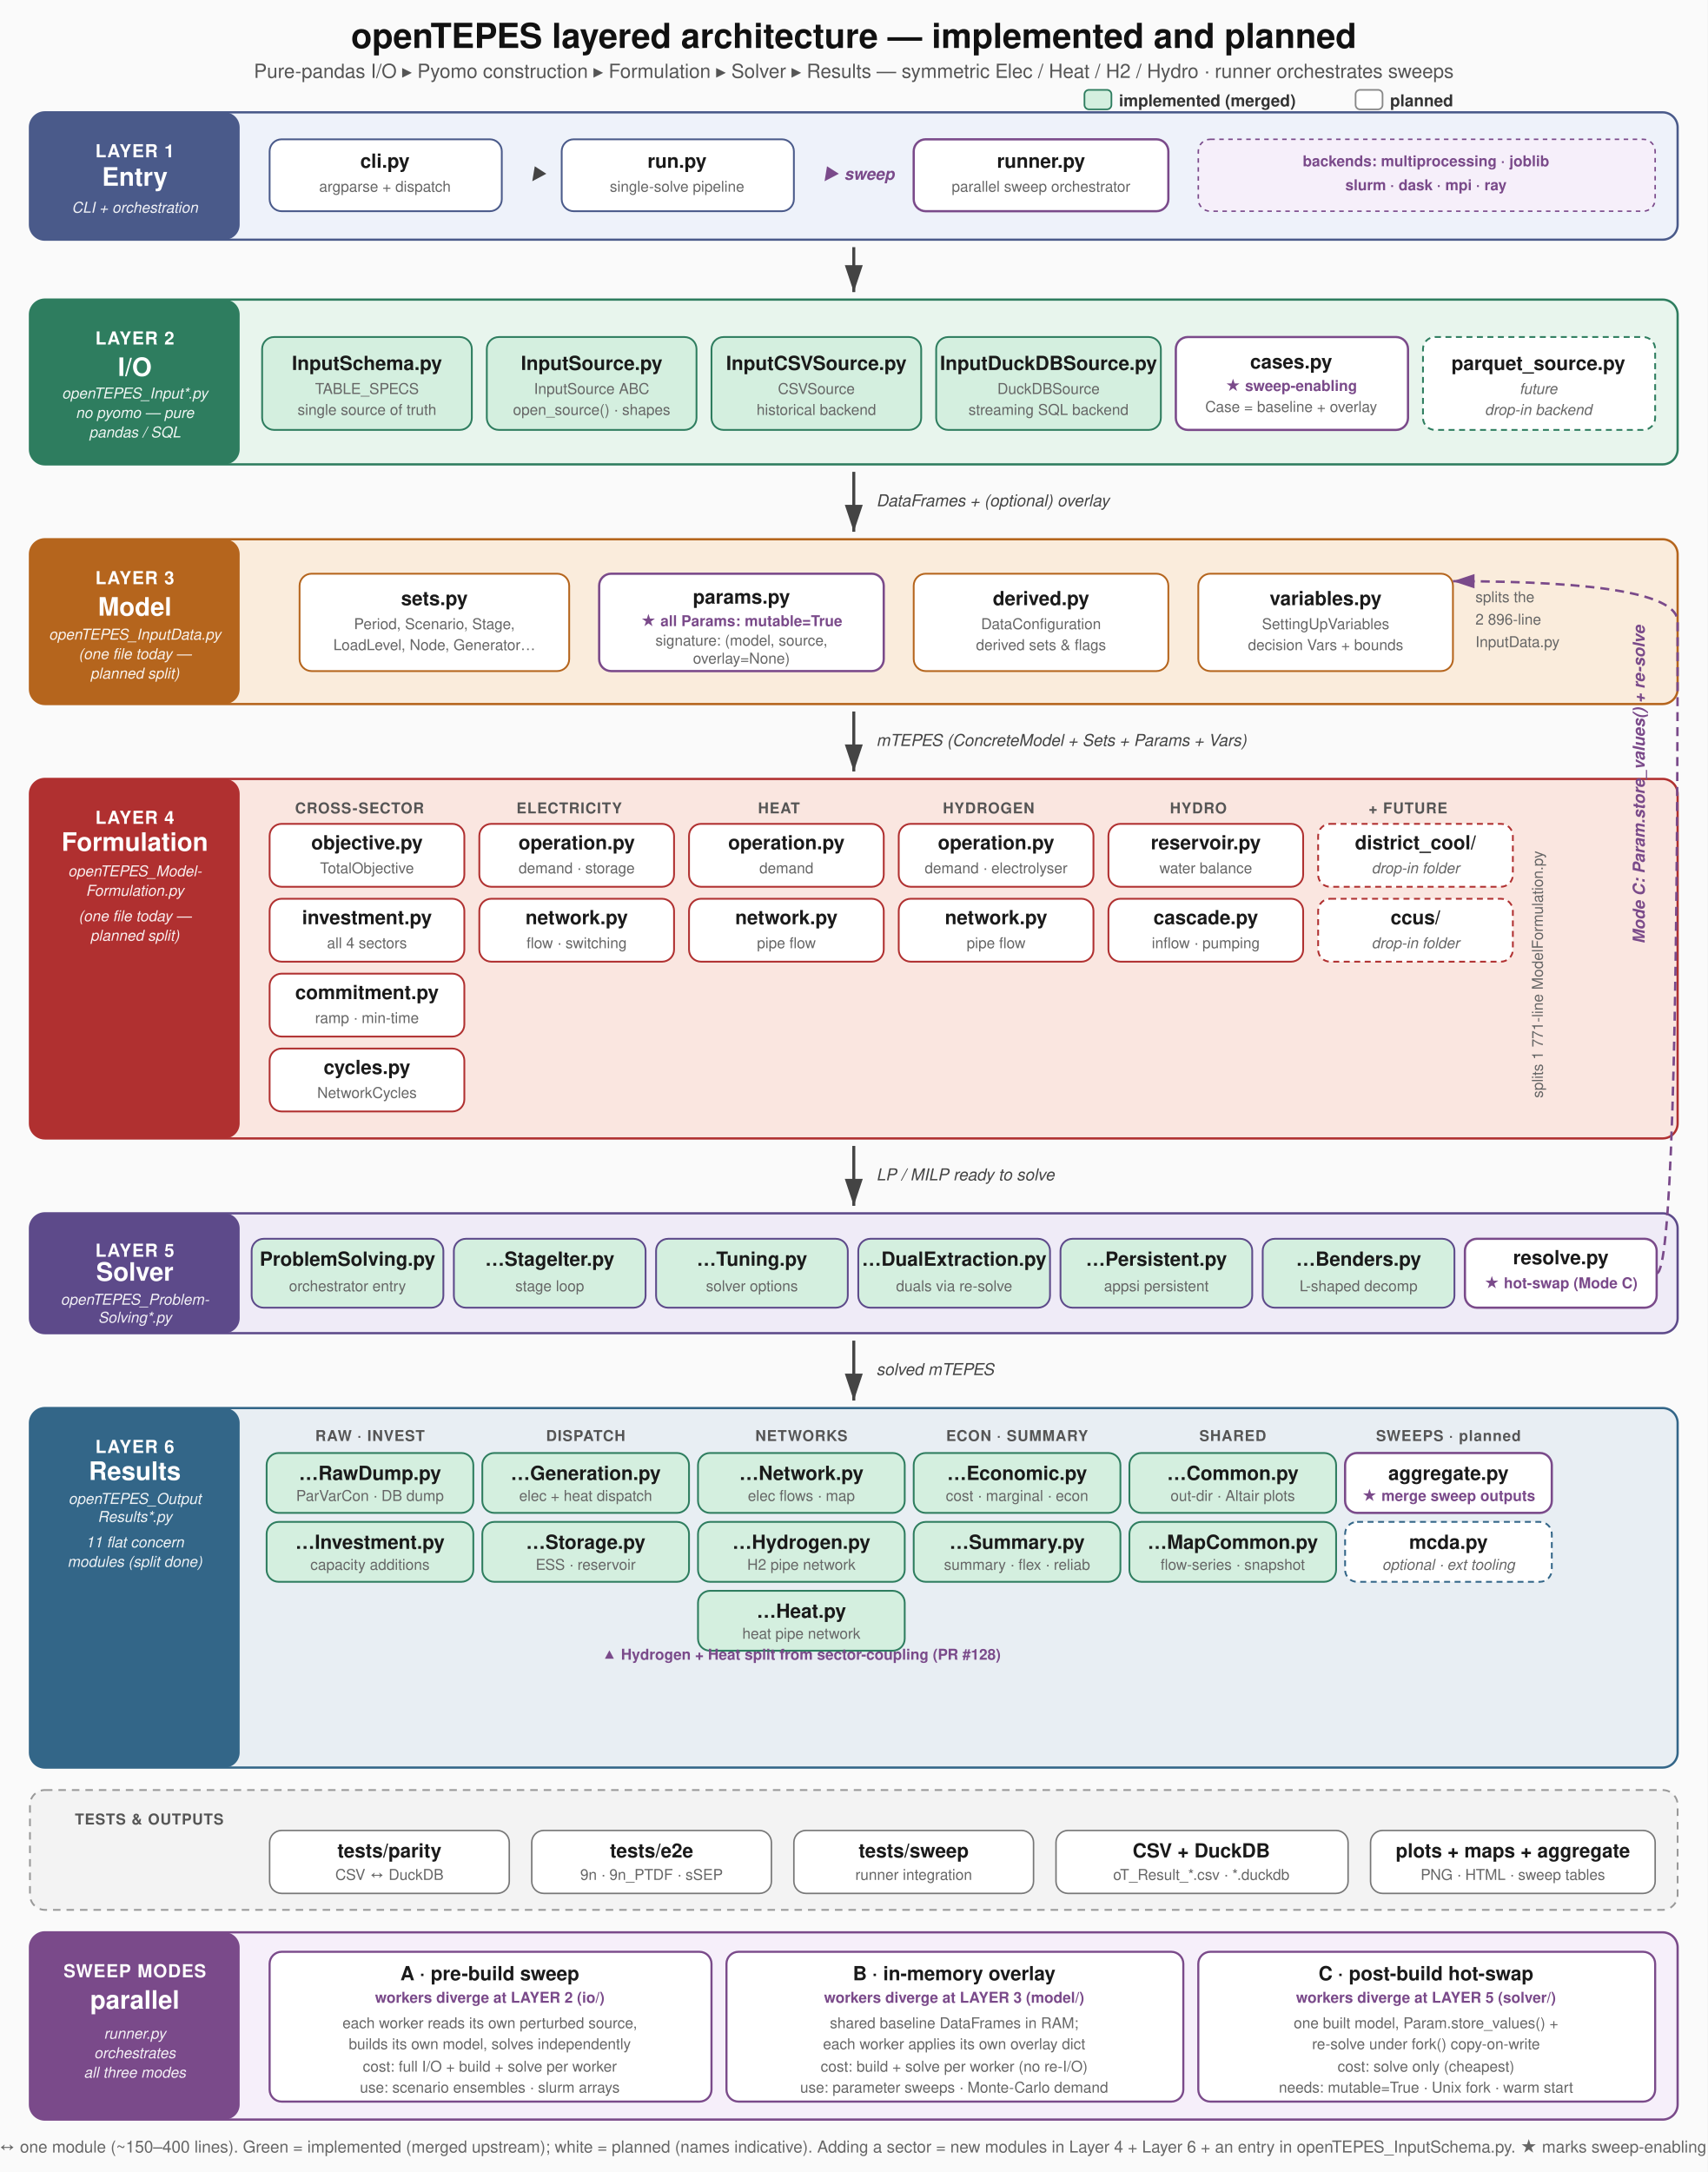
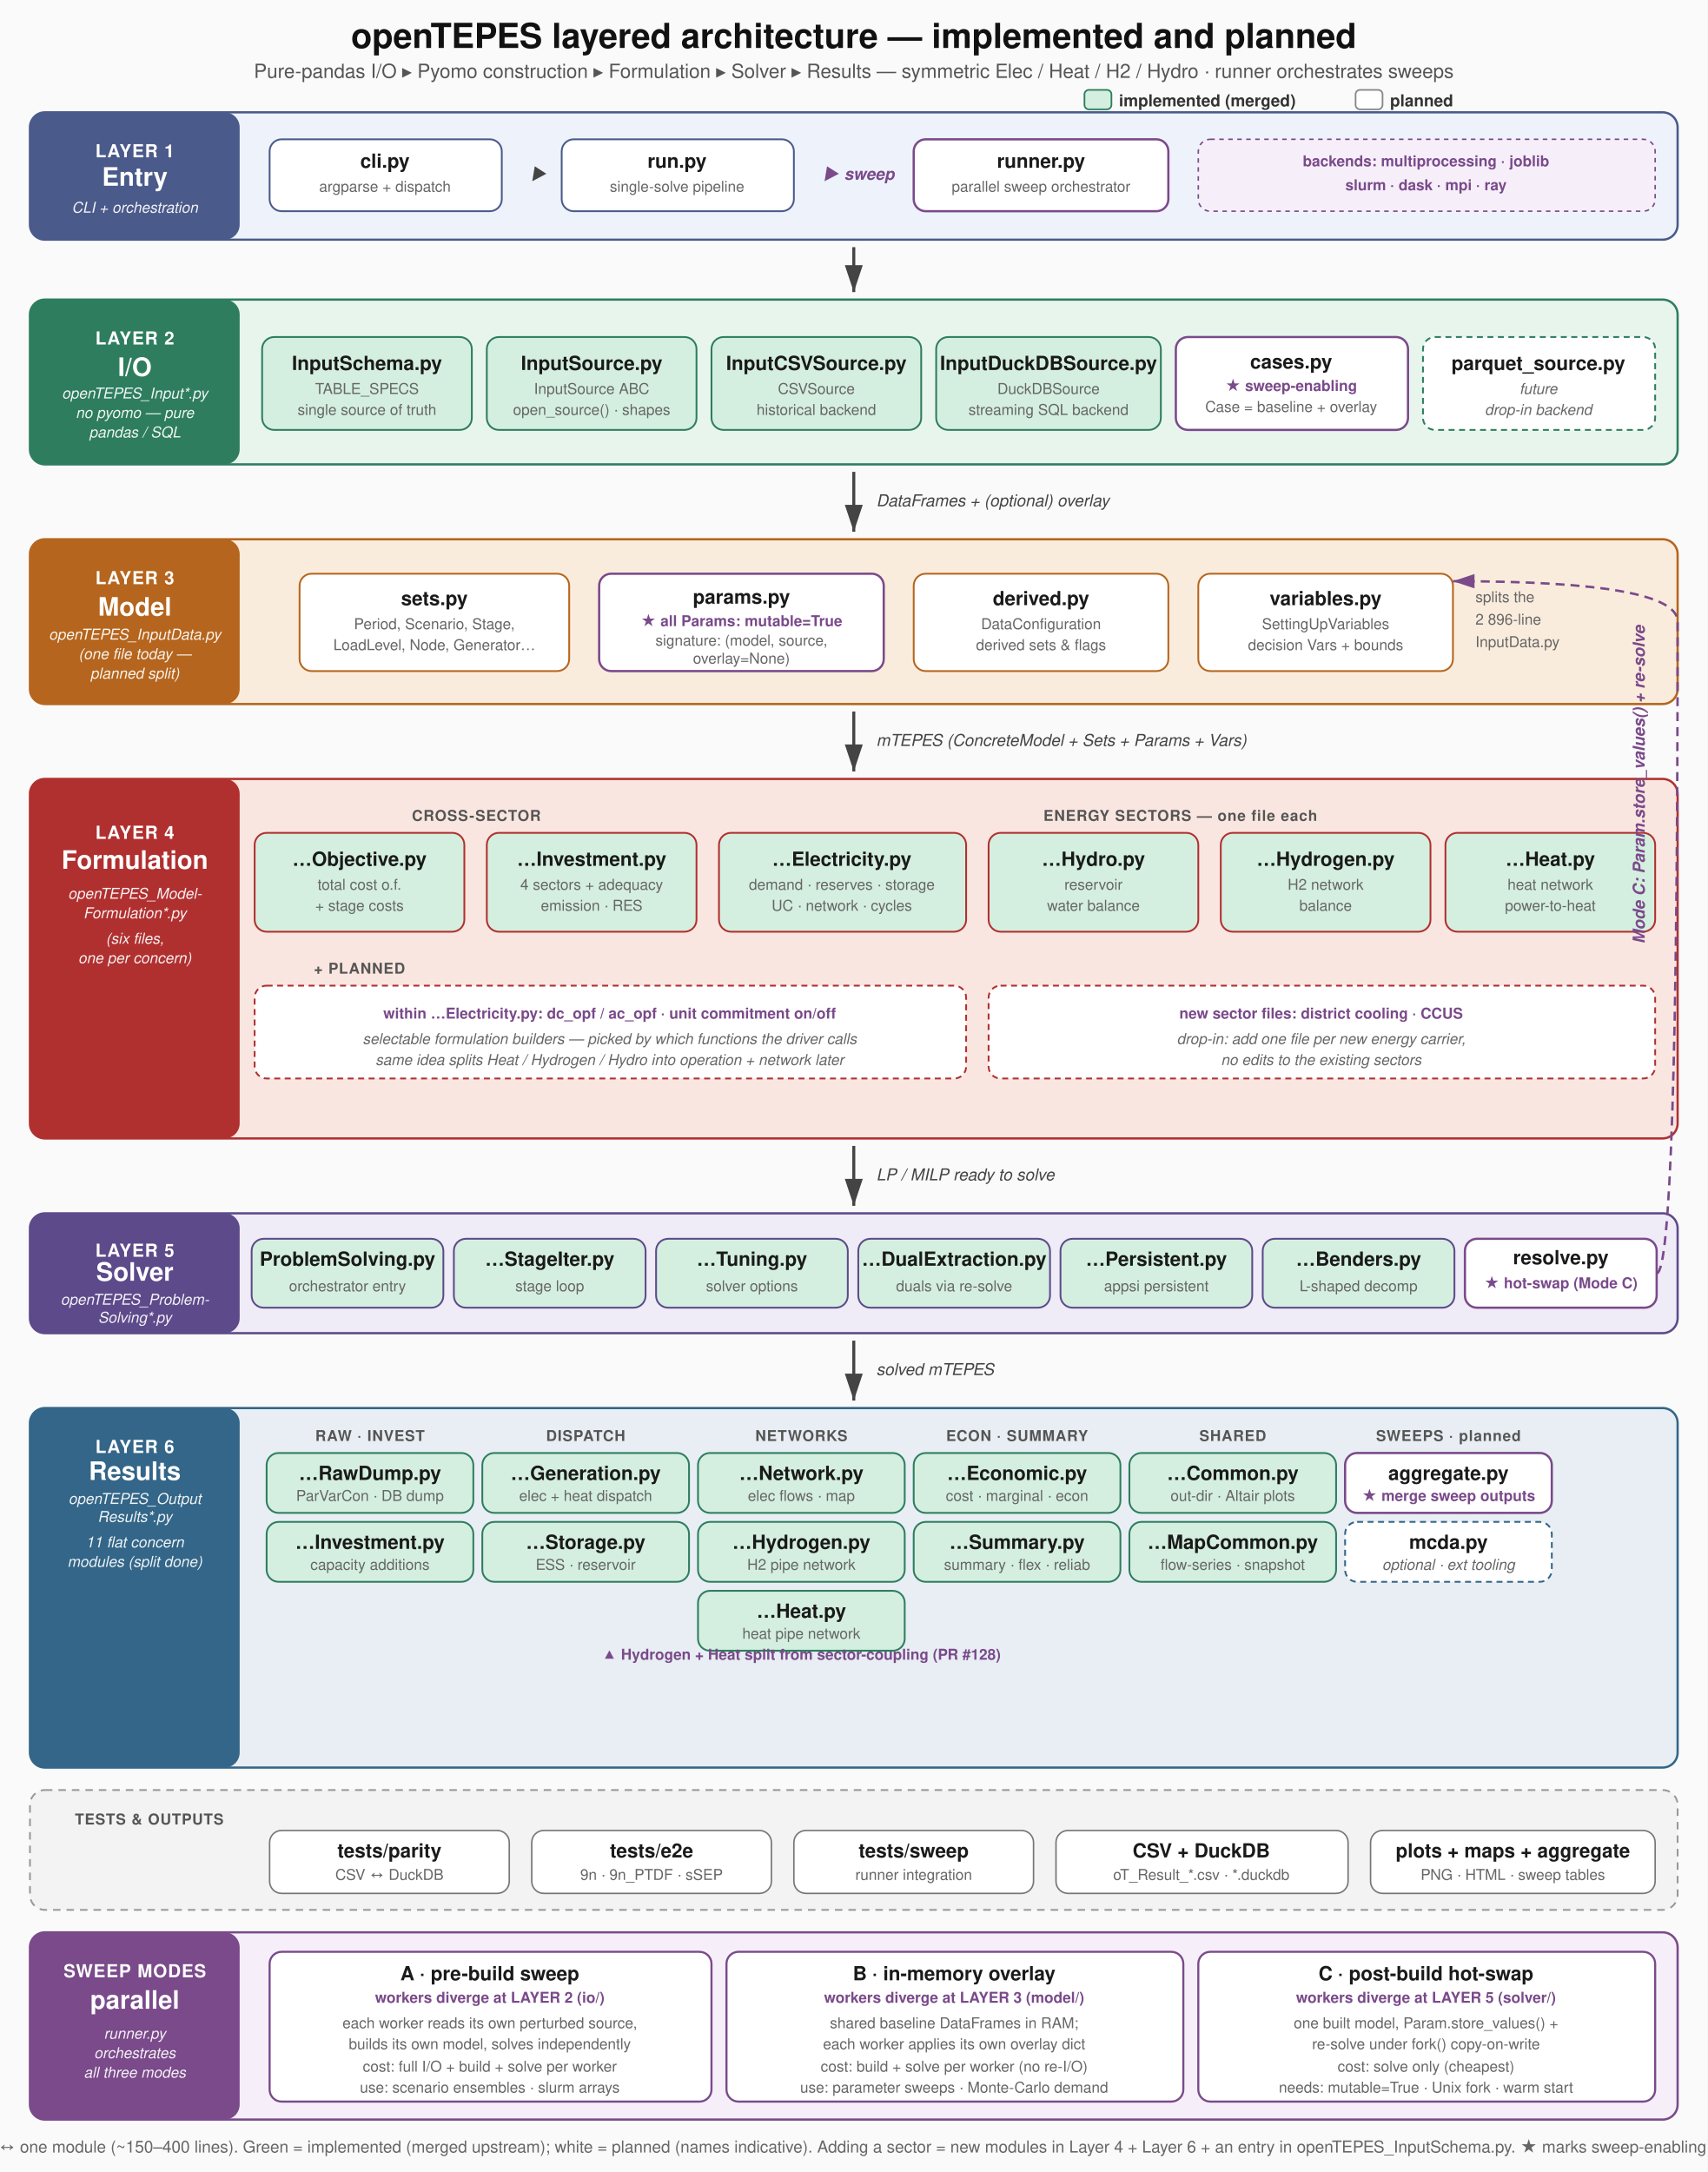
<svg xmlns="http://www.w3.org/2000/svg" viewBox="0 0 1140 1450" font-family="-apple-system,BlinkMacSystemFont,'Segoe UI',Helvetica,Arial,sans-serif">
  <defs>
    <marker id="arrow" markerWidth="10" markerHeight="10" refX="9" refY="3" orient="auto" markerUnits="strokeWidth">
      <path d="M0,0 L0,6 L9,3 z" fill="#444" />
    </marker>
    <marker id="arrowP" markerWidth="10" markerHeight="10" refX="9" refY="3" orient="auto" markerUnits="strokeWidth">
      <path d="M0,0 L0,6 L9,3 z" fill="#7a4a8a" />
    </marker>
    <style>
      .title       { font-size: 23px; font-weight: 800; fill: #111; }
      .subtitle    { font-size: 13px; fill: #555; }
      .layer-tag   { font-size: 12px; font-weight: 700; fill: #fff; letter-spacing: 0.5px; }
      .layer-name  { font-size: 17px; font-weight: 800; fill: #fff; }
      .layer-note  { font-size: 10px; fill: #fff; opacity: 0.92; font-style: italic; }
      .mod         { font-size: 13px; font-weight: 700; fill: #1a1a1a; }
      .mod-sub     { font-size: 10px; fill: #666; }
      .mod-flag    { font-size: 10px; font-weight: 700; fill: #7a4a8a; }
      .sector-tag  { font-size: 10px; font-weight: 700; fill: #555; letter-spacing: 0.5px; }
      .arrow-lbl   { font-size: 11px; fill: #444; font-style: italic; }
      .arrow-lblP  { font-size: 11px; fill: #7a4a8a; font-style: italic; font-weight: 700; }
      .footer      { font-size: 11px; fill: #666; }
      .legend      { font-size: 11px; font-weight: 700; fill: #333; }
    </style>
  </defs>
  <rect width="1140" height="1450" fill="#fafafa" />
  <text x="570" y="32" text-anchor="middle" class="title">openTEPES layered architecture — implemented and planned</text>
  <text x="570" y="52" text-anchor="middle" class="subtitle">Pure-pandas I/O  ▸  Pyomo construction  ▸  Formulation  ▸  Solver  ▸  Results — symmetric Elec / Heat / H2 / Hydro · runner orchestrates sweeps</text>
  <rect x="724" y="60" width="18" height="13" rx="3" fill="#d4efdf" stroke="#2e7d5f" stroke-width="1.1" />
  <text x="747" y="71" class="legend">implemented (merged)</text>
  <rect x="905" y="60" width="18" height="13" rx="3" fill="#fff" stroke="#888" stroke-width="1.1" />
  <text x="928" y="71" class="legend">planned</text>
  <g>
    <rect x="20" y="75" width="1100" height="85" rx="10" fill="#eef2fa" stroke="#4a5a8a" stroke-width="1.5" />
    <rect x="20" y="75" width="140" height="85" rx="10" fill="#4a5a8a" />
    <text x="90" y="105" text-anchor="middle" class="layer-tag">LAYER 1</text>
    <text x="90" y="124" text-anchor="middle" class="layer-name">Entry</text>
    <text x="90" y="142" text-anchor="middle" class="layer-note">CLI + orchestration</text>
    <rect x="180" y="93" width="155" height="48" rx="8" fill="#fff" stroke="#4a5a8a" stroke-width="1.2" />
    <text x="257" y="112" text-anchor="middle" class="mod">cli.py</text>
    <text x="257" y="128" text-anchor="middle" class="mod-sub">argparse + dispatch</text>
    <text x="355" y="120" class="arrow-lbl">▶</text>
    <rect x="375" y="93" width="155" height="48" rx="8" fill="#fff" stroke="#4a5a8a" stroke-width="1.2" />
    <text x="452" y="112" text-anchor="middle" class="mod">run.py</text>
    <text x="452" y="128" text-anchor="middle" class="mod-sub">single-solve pipeline</text>
    <text x="550" y="120" class="arrow-lblP">▶ sweep</text>
    <rect x="610" y="93" width="170" height="48" rx="8" fill="#fff" stroke="#7a4a8a" stroke-width="1.5" />
    <text x="695" y="112" text-anchor="middle" class="mod">runner.py</text>
    <text x="695" y="128" text-anchor="middle" class="mod-sub">parallel sweep orchestrator</text>
    <rect x="800" y="93" width="305" height="48" rx="8" fill="#f6effa" stroke="#7a4a8a" stroke-width="1.0" stroke-dasharray="3 3" />
    <text x="952" y="111" text-anchor="middle" class="mod-flag">backends: multiprocessing · joblib</text>
    <text x="952" y="127" text-anchor="middle" class="mod-flag">slurm · dask · mpi · ray</text>
  </g>
  <line x1="570" y1="165" x2="570" y2="195" stroke="#444" stroke-width="2" marker-end="url(#arrow)" />
  <g>
    <rect x="20" y="200" width="1100" height="110" rx="10" fill="#e8f5ed" stroke="#2e7d5f" stroke-width="1.5" />
    <rect x="20" y="200" width="140" height="110" rx="10" fill="#2e7d5f" />
    <text x="90" y="230" text-anchor="middle" class="layer-tag">LAYER 2</text>
    <text x="90" y="251" text-anchor="middle" class="layer-name">I/O</text>
    <text x="90" y="266" text-anchor="middle" class="layer-note">openTEPES_Input*.py</text>
    <text x="90" y="279" text-anchor="middle" class="layer-note">no pyomo — pure</text>
    <text x="90" y="292" text-anchor="middle" class="layer-note">pandas / SQL</text>
    <rect x="175" y="225" width="140" height="62" rx="8" fill="#d4efdf" stroke="#2e7d5f" stroke-width="1.2" />
    <text x="245" y="247" text-anchor="middle" class="mod">InputSchema.py</text>
    <text x="245" y="263" text-anchor="middle" class="mod-sub">TABLE_SPECS</text>
    <text x="245" y="277" text-anchor="middle" class="mod-sub">single source of truth</text>
    <rect x="325" y="225" width="140" height="62" rx="8" fill="#d4efdf" stroke="#2e7d5f" stroke-width="1.2" />
    <text x="395" y="247" text-anchor="middle" class="mod">InputSource.py</text>
    <text x="395" y="263" text-anchor="middle" class="mod-sub">InputSource ABC</text>
    <text x="395" y="277" text-anchor="middle" class="mod-sub">open_source() · shapes</text>
    <rect x="475" y="225" width="140" height="62" rx="8" fill="#d4efdf" stroke="#2e7d5f" stroke-width="1.2" />
    <text x="545" y="247" text-anchor="middle" class="mod">InputCSVSource.py</text>
    <text x="545" y="263" text-anchor="middle" class="mod-sub">CSVSource</text>
    <text x="545" y="277" text-anchor="middle" class="mod-sub">historical backend</text>
    <rect x="625" y="225" width="150" height="62" rx="8" fill="#d4efdf" stroke="#2e7d5f" stroke-width="1.2" />
    <text x="700" y="247" text-anchor="middle" class="mod">InputDuckDBSource.py</text>
    <text x="700" y="263" text-anchor="middle" class="mod-sub">DuckDBSource</text>
    <text x="700" y="277" text-anchor="middle" class="mod-sub">streaming SQL backend</text>
    <rect x="785" y="225" width="155" height="62" rx="8" fill="#fff" stroke="#7a4a8a" stroke-width="1.5" />
    <text x="862" y="246" text-anchor="middle" class="mod">cases.py</text>
    <text x="862" y="261" text-anchor="middle" class="mod-flag">★ sweep-enabling</text>
    <text x="862" y="275" text-anchor="middle" class="mod-sub">Case = baseline + overlay</text>
    <rect x="950" y="225" width="155" height="62" rx="8" fill="#fff" stroke="#2e7d5f" stroke-width="1.2" stroke-dasharray="4 3" />
    <text x="1027" y="247" text-anchor="middle" class="mod">parquet_source.py</text>
    <text x="1027" y="263" text-anchor="middle" class="mod-sub" font-style="italic">future</text>
    <text x="1027" y="277" text-anchor="middle" class="mod-sub" font-style="italic">drop-in backend</text>
  </g>
  <line x1="570" y1="315" x2="570" y2="355" stroke="#444" stroke-width="2" marker-end="url(#arrow)" />
  <text x="585" y="338" class="arrow-lbl">DataFrames + (optional) overlay</text>
  <g>
    <rect x="20" y="360" width="1100" height="110" rx="10" fill="#faecdc" stroke="#b5651d" stroke-width="1.5" />
    <rect x="20" y="360" width="140" height="110" rx="10" fill="#b5651d" />
    <text x="90" y="390" text-anchor="middle" class="layer-tag">LAYER 3</text>
    <text x="90" y="411" text-anchor="middle" class="layer-name">Model</text>
    <text x="90" y="427" text-anchor="middle" class="layer-note">openTEPES_InputData.py</text>
    <text x="90" y="440" text-anchor="middle" class="layer-note">(one file today —</text>
    <text x="90" y="453" text-anchor="middle" class="layer-note">planned split)</text>
    <rect x="200" y="383" width="180" height="65" rx="8" fill="#fff" stroke="#b5651d" stroke-width="1.2" />
    <text x="290" y="404" text-anchor="middle" class="mod">sets.py</text>
    <text x="290" y="420" text-anchor="middle" class="mod-sub">Period, Scenario, Stage,</text>
    <text x="290" y="434" text-anchor="middle" class="mod-sub">LoadLevel, Node, Generator…</text>
    <rect x="400" y="383" width="190" height="65" rx="8" fill="#fff" stroke="#7a4a8a" stroke-width="1.5" />
    <text x="495" y="403" text-anchor="middle" class="mod">params.py</text>
    <text x="495" y="418" text-anchor="middle" class="mod-flag">★ all Params: mutable=True</text>
    <text x="495" y="431" text-anchor="middle" class="mod-sub">signature: (model, source,</text>
    <text x="495" y="443" text-anchor="middle" class="mod-sub">overlay=None)</text>
    <rect x="610" y="383" width="170" height="65" rx="8" fill="#fff" stroke="#b5651d" stroke-width="1.2" />
    <text x="695" y="404" text-anchor="middle" class="mod">derived.py</text>
    <text x="695" y="420" text-anchor="middle" class="mod-sub">DataConfiguration</text>
    <text x="695" y="434" text-anchor="middle" class="mod-sub">derived sets &amp; flags</text>
    <rect x="800" y="383" width="170" height="65" rx="8" fill="#fff" stroke="#b5651d" stroke-width="1.2" />
    <text x="885" y="404" text-anchor="middle" class="mod">variables.py</text>
    <text x="885" y="420" text-anchor="middle" class="mod-sub">SettingUpVariables</text>
    <text x="885" y="434" text-anchor="middle" class="mod-sub">decision Vars + bounds</text>
    <text x="985" y="402" class="mod-sub">splits the</text>
    <text x="985" y="417" class="mod-sub">2 896-line</text>
    <text x="985" y="432" class="mod-sub">InputData.py</text>
  </g>
  <line x1="570" y1="475" x2="570" y2="515" stroke="#444" stroke-width="2" marker-end="url(#arrow)" />
  <text x="585" y="498" class="arrow-lbl">mTEPES (ConcreteModel + Sets + Params + Vars)</text>
  <g>
    <rect x="20" y="520" width="1100" height="240" rx="10" fill="#fae6e0" stroke="#b03030" stroke-width="1.5" />
    <rect x="20" y="520" width="140" height="240" rx="10" fill="#b03030" />
-     <text x="90" y="550" text-anchor="middle" class="layer-tag">LAYER 4</text>
-     <text x="90" y="568" text-anchor="middle" class="layer-name">Formulation</text>
-     <text x="90" y="585" text-anchor="middle" class="layer-note">openTEPES_Model-</text>
-     <text x="90" y="598" text-anchor="middle" class="layer-note">Formulation.py</text>
-     <text x="90" y="615" text-anchor="middle" class="layer-note">(one file today —</text>
-     <text x="90" y="628" text-anchor="middle" class="layer-note">planned split)</text>
-     <text x="240" y="543" text-anchor="middle" class="sector-tag">CROSS-SECTOR</text>
-     <rect x="180" y="550" width="130" height="42" rx="8" fill="#fff" stroke="#b03030" stroke-width="1.2" />
-     <text x="245" y="567" text-anchor="middle" class="mod">objective.py</text>
-     <text x="245" y="583" text-anchor="middle" class="mod-sub">TotalObjective</text>
-     <rect x="180" y="600" width="130" height="42" rx="8" fill="#fff" stroke="#b03030" stroke-width="1.2" />
-     <text x="245" y="617" text-anchor="middle" class="mod">investment.py</text>
-     <text x="245" y="633" text-anchor="middle" class="mod-sub">all 4 sectors</text>
-     <rect x="180" y="650" width="130" height="42" rx="8" fill="#fff" stroke="#b03030" stroke-width="1.2" />
-     <text x="245" y="667" text-anchor="middle" class="mod">commitment.py</text>
-     <text x="245" y="683" text-anchor="middle" class="mod-sub">ramp · min-time</text>
-     <rect x="180" y="700" width="130" height="42" rx="8" fill="#fff" stroke="#b03030" stroke-width="1.2" />
-     <text x="245" y="717" text-anchor="middle" class="mod">cycles.py</text>
-     <text x="245" y="733" text-anchor="middle" class="mod-sub">NetworkCycles</text>
-     <text x="380" y="543" text-anchor="middle" class="sector-tag">ELECTRICITY</text>
-     <rect x="320" y="550" width="130" height="42" rx="8" fill="#fff" stroke="#b03030" stroke-width="1.2" />
-     <text x="385" y="567" text-anchor="middle" class="mod">operation.py</text>
-     <text x="385" y="583" text-anchor="middle" class="mod-sub">demand · storage</text>
-     <rect x="320" y="600" width="130" height="42" rx="8" fill="#fff" stroke="#b03030" stroke-width="1.2" />
-     <text x="385" y="617" text-anchor="middle" class="mod">network.py</text>
-     <text x="385" y="633" text-anchor="middle" class="mod-sub">flow · switching</text>
-     <text x="520" y="543" text-anchor="middle" class="sector-tag">HEAT</text>
-     <rect x="460" y="550" width="130" height="42" rx="8" fill="#fff" stroke="#b03030" stroke-width="1.2" />
-     <text x="525" y="567" text-anchor="middle" class="mod">operation.py</text>
-     <text x="525" y="583" text-anchor="middle" class="mod-sub">demand</text>
-     <rect x="460" y="600" width="130" height="42" rx="8" fill="#fff" stroke="#b03030" stroke-width="1.2" />
-     <text x="525" y="617" text-anchor="middle" class="mod">network.py</text>
-     <text x="525" y="633" text-anchor="middle" class="mod-sub">pipe flow</text>
-     <text x="660" y="543" text-anchor="middle" class="sector-tag">HYDROGEN</text>
-     <rect x="600" y="550" width="130" height="42" rx="8" fill="#fff" stroke="#b03030" stroke-width="1.2" />
-     <text x="665" y="567" text-anchor="middle" class="mod">operation.py</text>
-     <text x="665" y="583" text-anchor="middle" class="mod-sub">demand · electrolyser</text>
-     <rect x="600" y="600" width="130" height="42" rx="8" fill="#fff" stroke="#b03030" stroke-width="1.2" />
-     <text x="665" y="617" text-anchor="middle" class="mod">network.py</text>
-     <text x="665" y="633" text-anchor="middle" class="mod-sub">pipe flow</text>
-     <text x="800" y="543" text-anchor="middle" class="sector-tag">HYDRO</text>
-     <rect x="740" y="550" width="130" height="42" rx="8" fill="#fff" stroke="#b03030" stroke-width="1.2" />
-     <text x="805" y="567" text-anchor="middle" class="mod">reservoir.py</text>
-     <text x="805" y="583" text-anchor="middle" class="mod-sub">water balance</text>
-     <rect x="740" y="600" width="130" height="42" rx="8" fill="#fff" stroke="#b03030" stroke-width="1.2" />
-     <text x="805" y="617" text-anchor="middle" class="mod">cascade.py</text>
-     <text x="805" y="633" text-anchor="middle" class="mod-sub">inflow · pumping</text>
-     <text x="940" y="543" text-anchor="middle" class="sector-tag">+ FUTURE</text>
-     <rect x="880" y="550" width="130" height="42" rx="8" fill="#fff" stroke="#b03030" stroke-width="1.2" stroke-dasharray="4 3" />
-     <text x="945" y="567" text-anchor="middle" class="mod">district_cool/</text>
-     <text x="945" y="583" text-anchor="middle" class="mod-sub" font-style="italic">drop-in folder</text>
-     <rect x="880" y="600" width="130" height="42" rx="8" fill="#fff" stroke="#b03030" stroke-width="1.2" stroke-dasharray="4 3" />
-     <text x="945" y="617" text-anchor="middle" class="mod">ccus/</text>
-     <text x="945" y="633" text-anchor="middle" class="mod-sub" font-style="italic">drop-in folder</text>
-     <text x="1030" y="568" text-anchor="end" class="mod-sub" transform="rotate(-90, 1030, 568)">
-       splits 1 771-line ModelFormulation.py
-     </text>
+     <text x="90" y="560" text-anchor="middle" class="layer-tag">LAYER 4</text>
+     <text x="90" y="580" text-anchor="middle" class="layer-name">Formulation</text>
+     <text x="90" y="600" text-anchor="middle" class="layer-note">openTEPES_Model-</text>
+     <text x="90" y="613" text-anchor="middle" class="layer-note">Formulation*.py</text>
+     <text x="90" y="630" text-anchor="middle" class="layer-note">(six files,</text>
+     <text x="90" y="643" text-anchor="middle" class="layer-note">one per concern)</text>
+     <text x="318" y="548" text-anchor="middle" class="sector-tag">CROSS-SECTOR</text>
+     <rect x="170" y="556" width="140" height="66" rx="8" fill="#d4efdf" stroke="#b03030" stroke-width="1.2" />
+     <text x="240" y="578" text-anchor="middle" class="mod">…Objective.py</text>
+     <text x="240" y="594" text-anchor="middle" class="mod-sub">total cost o.f.</text>
+     <text x="240" y="608" text-anchor="middle" class="mod-sub">+ stage costs</text>
+     <rect x="325" y="556" width="140" height="66" rx="8" fill="#d4efdf" stroke="#b03030" stroke-width="1.2" />
+     <text x="395" y="578" text-anchor="middle" class="mod">…Investment.py</text>
+     <text x="395" y="594" text-anchor="middle" class="mod-sub">4 sectors + adequacy</text>
+     <text x="395" y="608" text-anchor="middle" class="mod-sub">emission · RES</text>
+     <text x="788" y="548" text-anchor="middle" class="sector-tag">ENERGY SECTORS  —  one file each</text>
+     <rect x="480" y="556" width="165" height="66" rx="8" fill="#d4efdf" stroke="#b03030" stroke-width="1.2" />
+     <text x="562" y="578" text-anchor="middle" class="mod">…Electricity.py</text>
+     <text x="562" y="594" text-anchor="middle" class="mod-sub">demand · reserves · storage</text>
+     <text x="562" y="608" text-anchor="middle" class="mod-sub">UC · network · cycles</text>
+     <rect x="660" y="556" width="140" height="66" rx="8" fill="#d4efdf" stroke="#b03030" stroke-width="1.2" />
+     <text x="730" y="578" text-anchor="middle" class="mod">…Hydro.py</text>
+     <text x="730" y="594" text-anchor="middle" class="mod-sub">reservoir</text>
+     <text x="730" y="608" text-anchor="middle" class="mod-sub">water balance</text>
+     <rect x="815" y="556" width="140" height="66" rx="8" fill="#d4efdf" stroke="#b03030" stroke-width="1.2" />
+     <text x="885" y="578" text-anchor="middle" class="mod">…Hydrogen.py</text>
+     <text x="885" y="594" text-anchor="middle" class="mod-sub">H2 network</text>
+     <text x="885" y="608" text-anchor="middle" class="mod-sub">balance</text>
+     <rect x="965" y="556" width="140" height="66" rx="8" fill="#d4efdf" stroke="#b03030" stroke-width="1.2" />
+     <text x="1035" y="578" text-anchor="middle" class="mod">…Heat.py</text>
+     <text x="1035" y="594" text-anchor="middle" class="mod-sub">heat network</text>
+     <text x="1035" y="608" text-anchor="middle" class="mod-sub">power-to-heat</text>
+     <text x="240" y="650" text-anchor="middle" class="sector-tag">+ PLANNED</text>
+     <rect x="170" y="658" width="475" height="62" rx="8" fill="#fff" stroke="#b03030" stroke-width="1.2" stroke-dasharray="4 3" />
+     <text x="407" y="680" text-anchor="middle" class="mod-flag">within …Electricity.py:  dc_opf / ac_opf  ·  unit commitment on/off</text>
+     <text x="407" y="697" text-anchor="middle" class="mod-sub" font-style="italic">selectable formulation builders — picked by which functions the driver calls</text>
+     <text x="407" y="711" text-anchor="middle" class="mod-sub" font-style="italic">same idea splits Heat / Hydrogen / Hydro into operation + network later</text>
+     <rect x="660" y="658" width="445" height="62" rx="8" fill="#fff" stroke="#b03030" stroke-width="1.2" stroke-dasharray="4 3" />
+     <text x="882" y="680" text-anchor="middle" class="mod-flag">new sector files:  district cooling  ·  CCUS</text>
+     <text x="882" y="697" text-anchor="middle" class="mod-sub" font-style="italic">drop-in: add one file per new energy carrier,</text>
+     <text x="882" y="711" text-anchor="middle" class="mod-sub" font-style="italic">no edits to the existing sectors</text>
  </g>
  <line x1="570" y1="765" x2="570" y2="805" stroke="#444" stroke-width="2" marker-end="url(#arrow)" />
  <text x="585" y="788" class="arrow-lbl">LP / MILP ready to solve</text>
  <g>
    <rect x="20" y="810" width="1100" height="80" rx="10" fill="#efebf7" stroke="#5d4a8a" stroke-width="1.5" />
    <rect x="20" y="810" width="140" height="80" rx="10" fill="#5d4a8a" />
    <text x="90" y="839" text-anchor="middle" class="layer-tag">LAYER 5</text>
    <text x="90" y="855" text-anchor="middle" class="layer-name">Solver</text>
    <text x="90" y="871" text-anchor="middle" class="layer-note">openTEPES_Problem-</text>
    <text x="90" y="883" text-anchor="middle" class="layer-note">Solving*.py</text>
    <rect x="168" y="827" width="128" height="46" rx="8" fill="#d4efdf" stroke="#5d4a8a" stroke-width="1.2" />
    <text x="232" y="845" text-anchor="middle" class="mod">ProblemSolving.py</text>
    <text x="232" y="862" text-anchor="middle" class="mod-sub">orchestrator entry</text>
    <rect x="303" y="827" width="128" height="46" rx="8" fill="#d4efdf" stroke="#5d4a8a" stroke-width="1.2" />
    <text x="367" y="845" text-anchor="middle" class="mod">…StageIter.py</text>
    <text x="367" y="862" text-anchor="middle" class="mod-sub">stage loop</text>
    <rect x="438" y="827" width="128" height="46" rx="8" fill="#d4efdf" stroke="#5d4a8a" stroke-width="1.2" />
    <text x="502" y="845" text-anchor="middle" class="mod">…Tuning.py</text>
    <text x="502" y="862" text-anchor="middle" class="mod-sub">solver options</text>
    <rect x="573" y="827" width="128" height="46" rx="8" fill="#d4efdf" stroke="#5d4a8a" stroke-width="1.2" />
    <text x="637" y="845" text-anchor="middle" class="mod">…DualExtraction.py</text>
    <text x="637" y="862" text-anchor="middle" class="mod-sub">duals via re-solve</text>
    <rect x="708" y="827" width="128" height="46" rx="8" fill="#d4efdf" stroke="#5d4a8a" stroke-width="1.2" />
    <text x="772" y="845" text-anchor="middle" class="mod">…Persistent.py</text>
    <text x="772" y="862" text-anchor="middle" class="mod-sub">appsi persistent</text>
    <rect x="843" y="827" width="128" height="46" rx="8" fill="#d4efdf" stroke="#5d4a8a" stroke-width="1.2" />
    <text x="907" y="845" text-anchor="middle" class="mod">…Benders.py</text>
    <text x="907" y="862" text-anchor="middle" class="mod-sub">L-shaped decomp</text>
    <rect x="978" y="827" width="128" height="46" rx="8" fill="#fff" stroke="#7a4a8a" stroke-width="1.5" />
    <text x="1042" y="844" text-anchor="middle" class="mod">resolve.py</text>
    <text x="1042" y="860" text-anchor="middle" class="mod-flag">★ hot-swap (Mode C)</text>
  </g>
  <path d="M 1106 850 Q 1120 850 1120 415 Q 1120 388 970 388" stroke="#7a4a8a" stroke-width="1.6" fill="none" stroke-dasharray="6 4" marker-end="url(#arrowP)" />
  <text x="1098" y="630" class="arrow-lblP" transform="rotate(-90, 1098, 630)">Mode C: Param.store_values() + re-solve</text>
  <line x1="570" y1="895" x2="570" y2="935" stroke="#444" stroke-width="2" marker-end="url(#arrow)" />
  <text x="585" y="918" class="arrow-lbl">solved mTEPES</text>
  <g>
    <rect x="20" y="940" width="1100" height="240" rx="10" fill="#e8eef3" stroke="#336688" stroke-width="1.5" />
    <rect x="20" y="940" width="140" height="240" rx="10" fill="#336688" />
    <text x="90" y="970" text-anchor="middle" class="layer-tag">LAYER 6</text>
    <text x="90" y="988" text-anchor="middle" class="layer-name">Results</text>
    <text x="90" y="1004" text-anchor="middle" class="layer-note">openTEPES_Output</text>
    <text x="90" y="1016" text-anchor="middle" class="layer-note">Results*.py</text>
    <text x="90" y="1033" text-anchor="middle" class="layer-note">11 flat concern</text>
    <text x="90" y="1046" text-anchor="middle" class="layer-note">modules (split done)</text>
    <text x="247" y="962" text-anchor="middle" class="sector-tag">RAW · INVEST</text>
    <text x="391" y="962" text-anchor="middle" class="sector-tag">DISPATCH</text>
    <text x="535" y="962" text-anchor="middle" class="sector-tag">NETWORKS</text>
    <text x="679" y="962" text-anchor="middle" class="sector-tag">ECON · SUMMARY</text>
    <text x="823" y="962" text-anchor="middle" class="sector-tag">SHARED</text>
    <text x="967" y="962" text-anchor="middle" class="sector-tag">SWEEPS · planned</text>
    <rect x="178" y="970" width="138" height="40" rx="8" fill="#d4efdf" stroke="#2e7d5f" stroke-width="1.2" />
    <text x="247" y="988" text-anchor="middle" class="mod">…RawDump.py</text>
    <text x="247" y="1002" text-anchor="middle" class="mod-sub">ParVarCon · DB dump</text>
    <rect x="178" y="1016" width="138" height="40" rx="8" fill="#d4efdf" stroke="#2e7d5f" stroke-width="1.2" />
    <text x="247" y="1034" text-anchor="middle" class="mod">…Investment.py</text>
    <text x="247" y="1048" text-anchor="middle" class="mod-sub">capacity additions</text>
    <rect x="322" y="970" width="138" height="40" rx="8" fill="#d4efdf" stroke="#2e7d5f" stroke-width="1.2" />
    <text x="391" y="988" text-anchor="middle" class="mod">…Generation.py</text>
    <text x="391" y="1002" text-anchor="middle" class="mod-sub">elec + heat dispatch</text>
    <rect x="322" y="1016" width="138" height="40" rx="8" fill="#d4efdf" stroke="#2e7d5f" stroke-width="1.2" />
    <text x="391" y="1034" text-anchor="middle" class="mod">…Storage.py</text>
    <text x="391" y="1048" text-anchor="middle" class="mod-sub">ESS · reservoir</text>
    <rect x="466" y="970" width="138" height="40" rx="8" fill="#d4efdf" stroke="#2e7d5f" stroke-width="1.2" />
    <text x="535" y="988" text-anchor="middle" class="mod">…Network.py</text>
    <text x="535" y="1002" text-anchor="middle" class="mod-sub">elec flows · map</text>
    <rect x="466" y="1016" width="138" height="40" rx="8" fill="#d4efdf" stroke="#2e7d5f" stroke-width="1.2" />
    <text x="535" y="1034" text-anchor="middle" class="mod">…Hydrogen.py</text>
    <text x="535" y="1048" text-anchor="middle" class="mod-sub">H2 pipe network</text>
    <rect x="466" y="1062" width="138" height="40" rx="8" fill="#d4efdf" stroke="#2e7d5f" stroke-width="1.2" />
    <text x="535" y="1080" text-anchor="middle" class="mod">…Heat.py</text>
    <text x="535" y="1094" text-anchor="middle" class="mod-sub">heat pipe network</text>
    <rect x="610" y="970" width="138" height="40" rx="8" fill="#d4efdf" stroke="#2e7d5f" stroke-width="1.2" />
    <text x="679" y="988" text-anchor="middle" class="mod">…Economic.py</text>
    <text x="679" y="1002" text-anchor="middle" class="mod-sub">cost · marginal · econ</text>
    <rect x="610" y="1016" width="138" height="40" rx="8" fill="#d4efdf" stroke="#2e7d5f" stroke-width="1.2" />
    <text x="679" y="1034" text-anchor="middle" class="mod">…Summary.py</text>
    <text x="679" y="1048" text-anchor="middle" class="mod-sub">summary · flex · reliab</text>
    <rect x="754" y="970" width="138" height="40" rx="8" fill="#d4efdf" stroke="#2e7d5f" stroke-width="1.2" />
    <text x="823" y="988" text-anchor="middle" class="mod">…Common.py</text>
    <text x="823" y="1002" text-anchor="middle" class="mod-sub">out-dir · Altair plots</text>
    <rect x="754" y="1016" width="138" height="40" rx="8" fill="#d4efdf" stroke="#2e7d5f" stroke-width="1.2" />
    <text x="823" y="1034" text-anchor="middle" class="mod">…MapCommon.py</text>
    <text x="823" y="1048" text-anchor="middle" class="mod-sub">flow-series · snapshot</text>
    <text x="535" y="1108" text-anchor="middle" class="mod-flag">▲ Hydrogen + Heat split from sector-coupling (PR #128)</text>
    <rect x="898" y="970" width="138" height="40" rx="8" fill="#fff" stroke="#7a4a8a" stroke-width="1.5" />
    <text x="967" y="988" text-anchor="middle" class="mod">aggregate.py</text>
    <text x="967" y="1002" text-anchor="middle" class="mod-flag">★ merge sweep outputs</text>
    <rect x="898" y="1016" width="138" height="40" rx="8" fill="#fff" stroke="#336688" stroke-width="1.2" stroke-dasharray="4 3" />
    <text x="967" y="1034" text-anchor="middle" class="mod">mcda.py</text>
    <text x="967" y="1048" text-anchor="middle" class="mod-sub" font-style="italic">optional · ext tooling</text>
  </g>
  <g>
    <rect x="20" y="1195" width="1100" height="80" rx="10" fill="#f3f3f3" stroke="#999" stroke-width="1.2" stroke-dasharray="5 4" />
    <text x="50" y="1218" class="sector-tag">TESTS &amp; OUTPUTS</text>
    <rect x="180" y="1222" width="160" height="42" rx="8" fill="#fff" stroke="#777" stroke-width="1.0" />
    <text x="260" y="1240" text-anchor="middle" class="mod">tests/parity</text>
    <text x="260" y="1255" text-anchor="middle" class="mod-sub">CSV ↔ DuckDB</text>
    <rect x="355" y="1222" width="160" height="42" rx="8" fill="#fff" stroke="#777" stroke-width="1.0" />
    <text x="435" y="1240" text-anchor="middle" class="mod">tests/e2e</text>
    <text x="435" y="1255" text-anchor="middle" class="mod-sub">9n · 9n_PTDF · sSEP</text>
    <rect x="530" y="1222" width="160" height="42" rx="8" fill="#fff" stroke="#777" stroke-width="1.0" />
    <text x="610" y="1240" text-anchor="middle" class="mod">tests/sweep</text>
    <text x="610" y="1255" text-anchor="middle" class="mod-sub">runner integration</text>
    <rect x="705" y="1222" width="195" height="42" rx="8" fill="#fff" stroke="#777" stroke-width="1.0" />
    <text x="802" y="1240" text-anchor="middle" class="mod">CSV + DuckDB</text>
    <text x="802" y="1255" text-anchor="middle" class="mod-sub">oT_Result_*.csv · *.duckdb</text>
    <rect x="915" y="1222" width="190" height="42" rx="8" fill="#fff" stroke="#777" stroke-width="1.0" />
    <text x="1010" y="1240" text-anchor="middle" class="mod">plots + maps + aggregate</text>
    <text x="1010" y="1255" text-anchor="middle" class="mod-sub">PNG · HTML · sweep tables</text>
  </g>
  <g>
    <rect x="20" y="1290" width="1100" height="125" rx="10" fill="#f6effa" stroke="#7a4a8a" stroke-width="1.5" />
    <rect x="20" y="1290" width="140" height="125" rx="10" fill="#7a4a8a" />
    <text x="90" y="1320" text-anchor="middle" class="layer-tag">SWEEP MODES</text>
    <text x="90" y="1341" text-anchor="middle" class="layer-name">parallel</text>
    <text x="90" y="1361" text-anchor="middle" class="layer-note">runner.py</text>
    <text x="90" y="1374" text-anchor="middle" class="layer-note">orchestrates</text>
    <text x="90" y="1387" text-anchor="middle" class="layer-note">all three modes</text>
    <rect x="180" y="1303" width="295" height="100" rx="8" fill="#fff" stroke="#7a4a8a" stroke-width="1.4" />
    <text x="327" y="1322" text-anchor="middle" class="mod">A · pre-build sweep</text>
    <text x="327" y="1337" text-anchor="middle" class="mod-flag">workers diverge at LAYER 2 (io/)</text>
    <text x="327" y="1354" text-anchor="middle" class="mod-sub">each worker reads its own perturbed source,</text>
    <text x="327" y="1368" text-anchor="middle" class="mod-sub">builds its own model, solves independently</text>
    <text x="327" y="1383" text-anchor="middle" class="mod-sub">cost: full I/O + build + solve per worker</text>
    <text x="327" y="1397" text-anchor="middle" class="mod-sub">use: scenario ensembles · slurm arrays</text>
    <rect x="485" y="1303" width="305" height="100" rx="8" fill="#fff" stroke="#7a4a8a" stroke-width="1.4" />
    <text x="637" y="1322" text-anchor="middle" class="mod">B · in-memory overlay</text>
    <text x="637" y="1337" text-anchor="middle" class="mod-flag">workers diverge at LAYER 3 (model/)</text>
    <text x="637" y="1354" text-anchor="middle" class="mod-sub">shared baseline DataFrames in RAM;</text>
    <text x="637" y="1368" text-anchor="middle" class="mod-sub">each worker applies its own overlay dict</text>
    <text x="637" y="1383" text-anchor="middle" class="mod-sub">cost: build + solve per worker (no re-I/O)</text>
    <text x="637" y="1397" text-anchor="middle" class="mod-sub">use: parameter sweeps · Monte-Carlo demand</text>
    <rect x="800" y="1303" width="305" height="100" rx="8" fill="#fff" stroke="#7a4a8a" stroke-width="1.4" />
    <text x="952" y="1322" text-anchor="middle" class="mod">C · post-build hot-swap</text>
    <text x="952" y="1337" text-anchor="middle" class="mod-flag">workers diverge at LAYER 5 (solver/)</text>
    <text x="952" y="1354" text-anchor="middle" class="mod-sub">one built model, Param.store_values() +</text>
    <text x="952" y="1368" text-anchor="middle" class="mod-sub">re-solve under fork() copy-on-write</text>
    <text x="952" y="1383" text-anchor="middle" class="mod-sub">cost: solve only (cheapest)</text>
    <text x="952" y="1397" text-anchor="middle" class="mod-sub">needs: mutable=True · Unix fork · warm start</text>
  </g>
  <text x="570" y="1437" text-anchor="middle" class="footer">
    Each box ↔ one module (~150–400 lines). Green = implemented (merged upstream); white = planned (names indicative). Adding a sector = new modules in Layer 4 + Layer 6 + an entry in openTEPES_InputSchema.py. ★ marks sweep-enabling additions.
  </text>
</svg>
